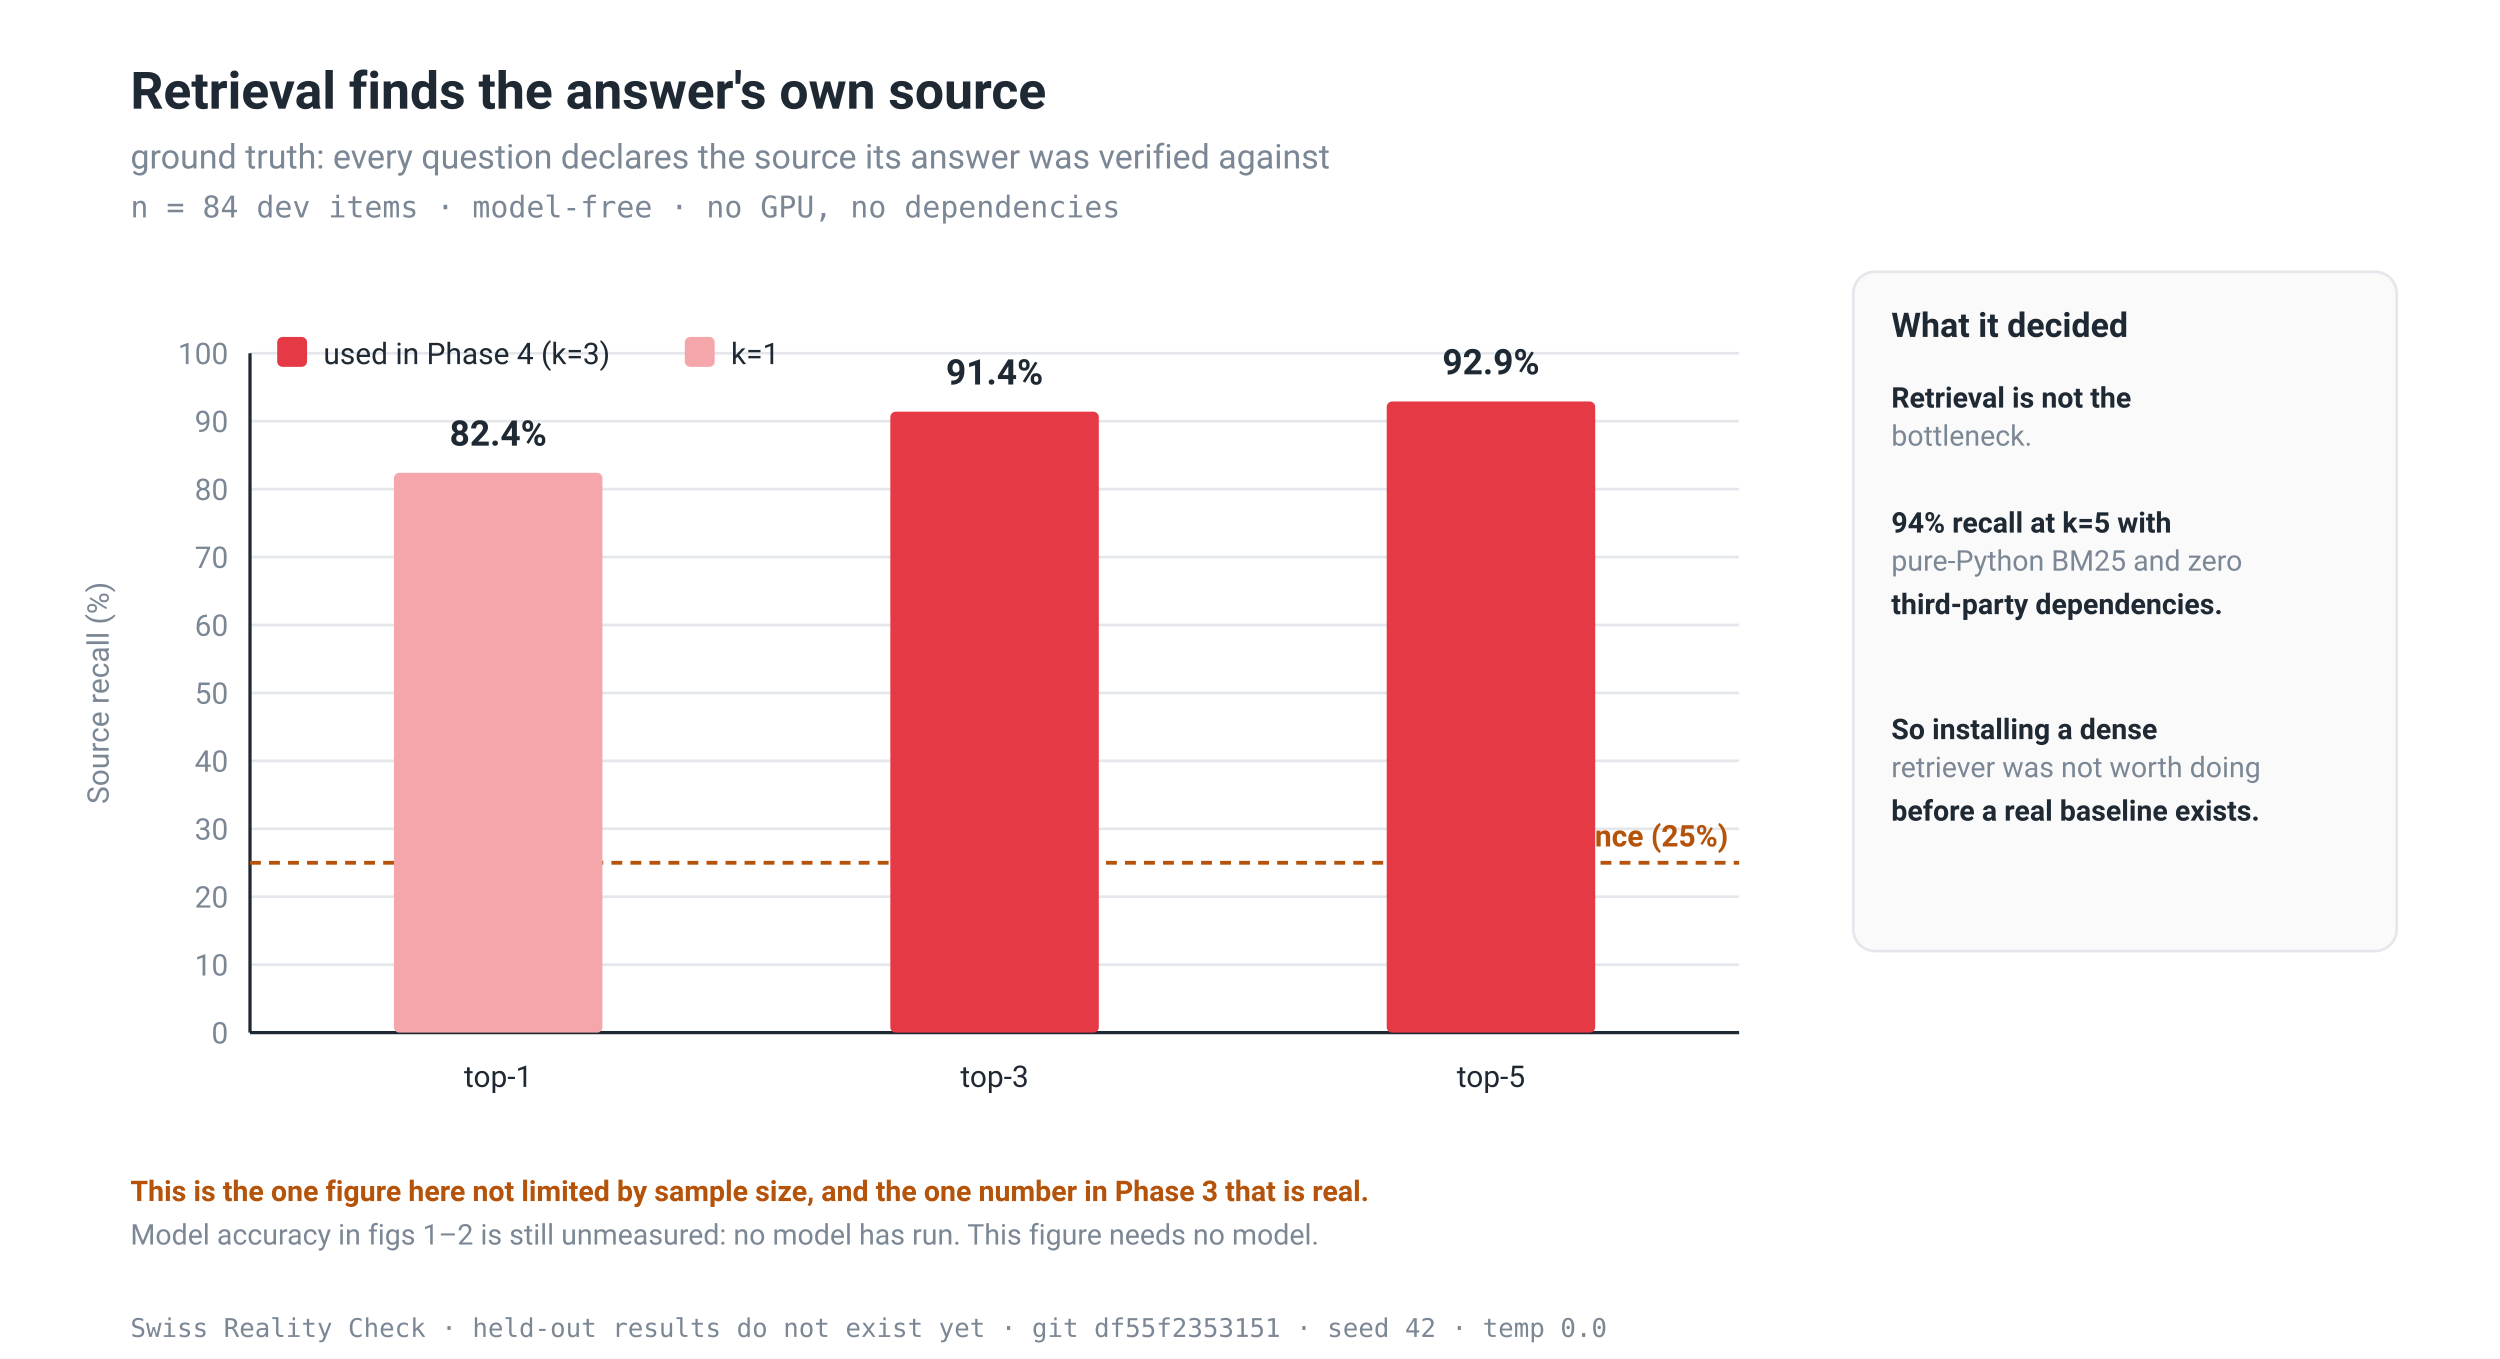
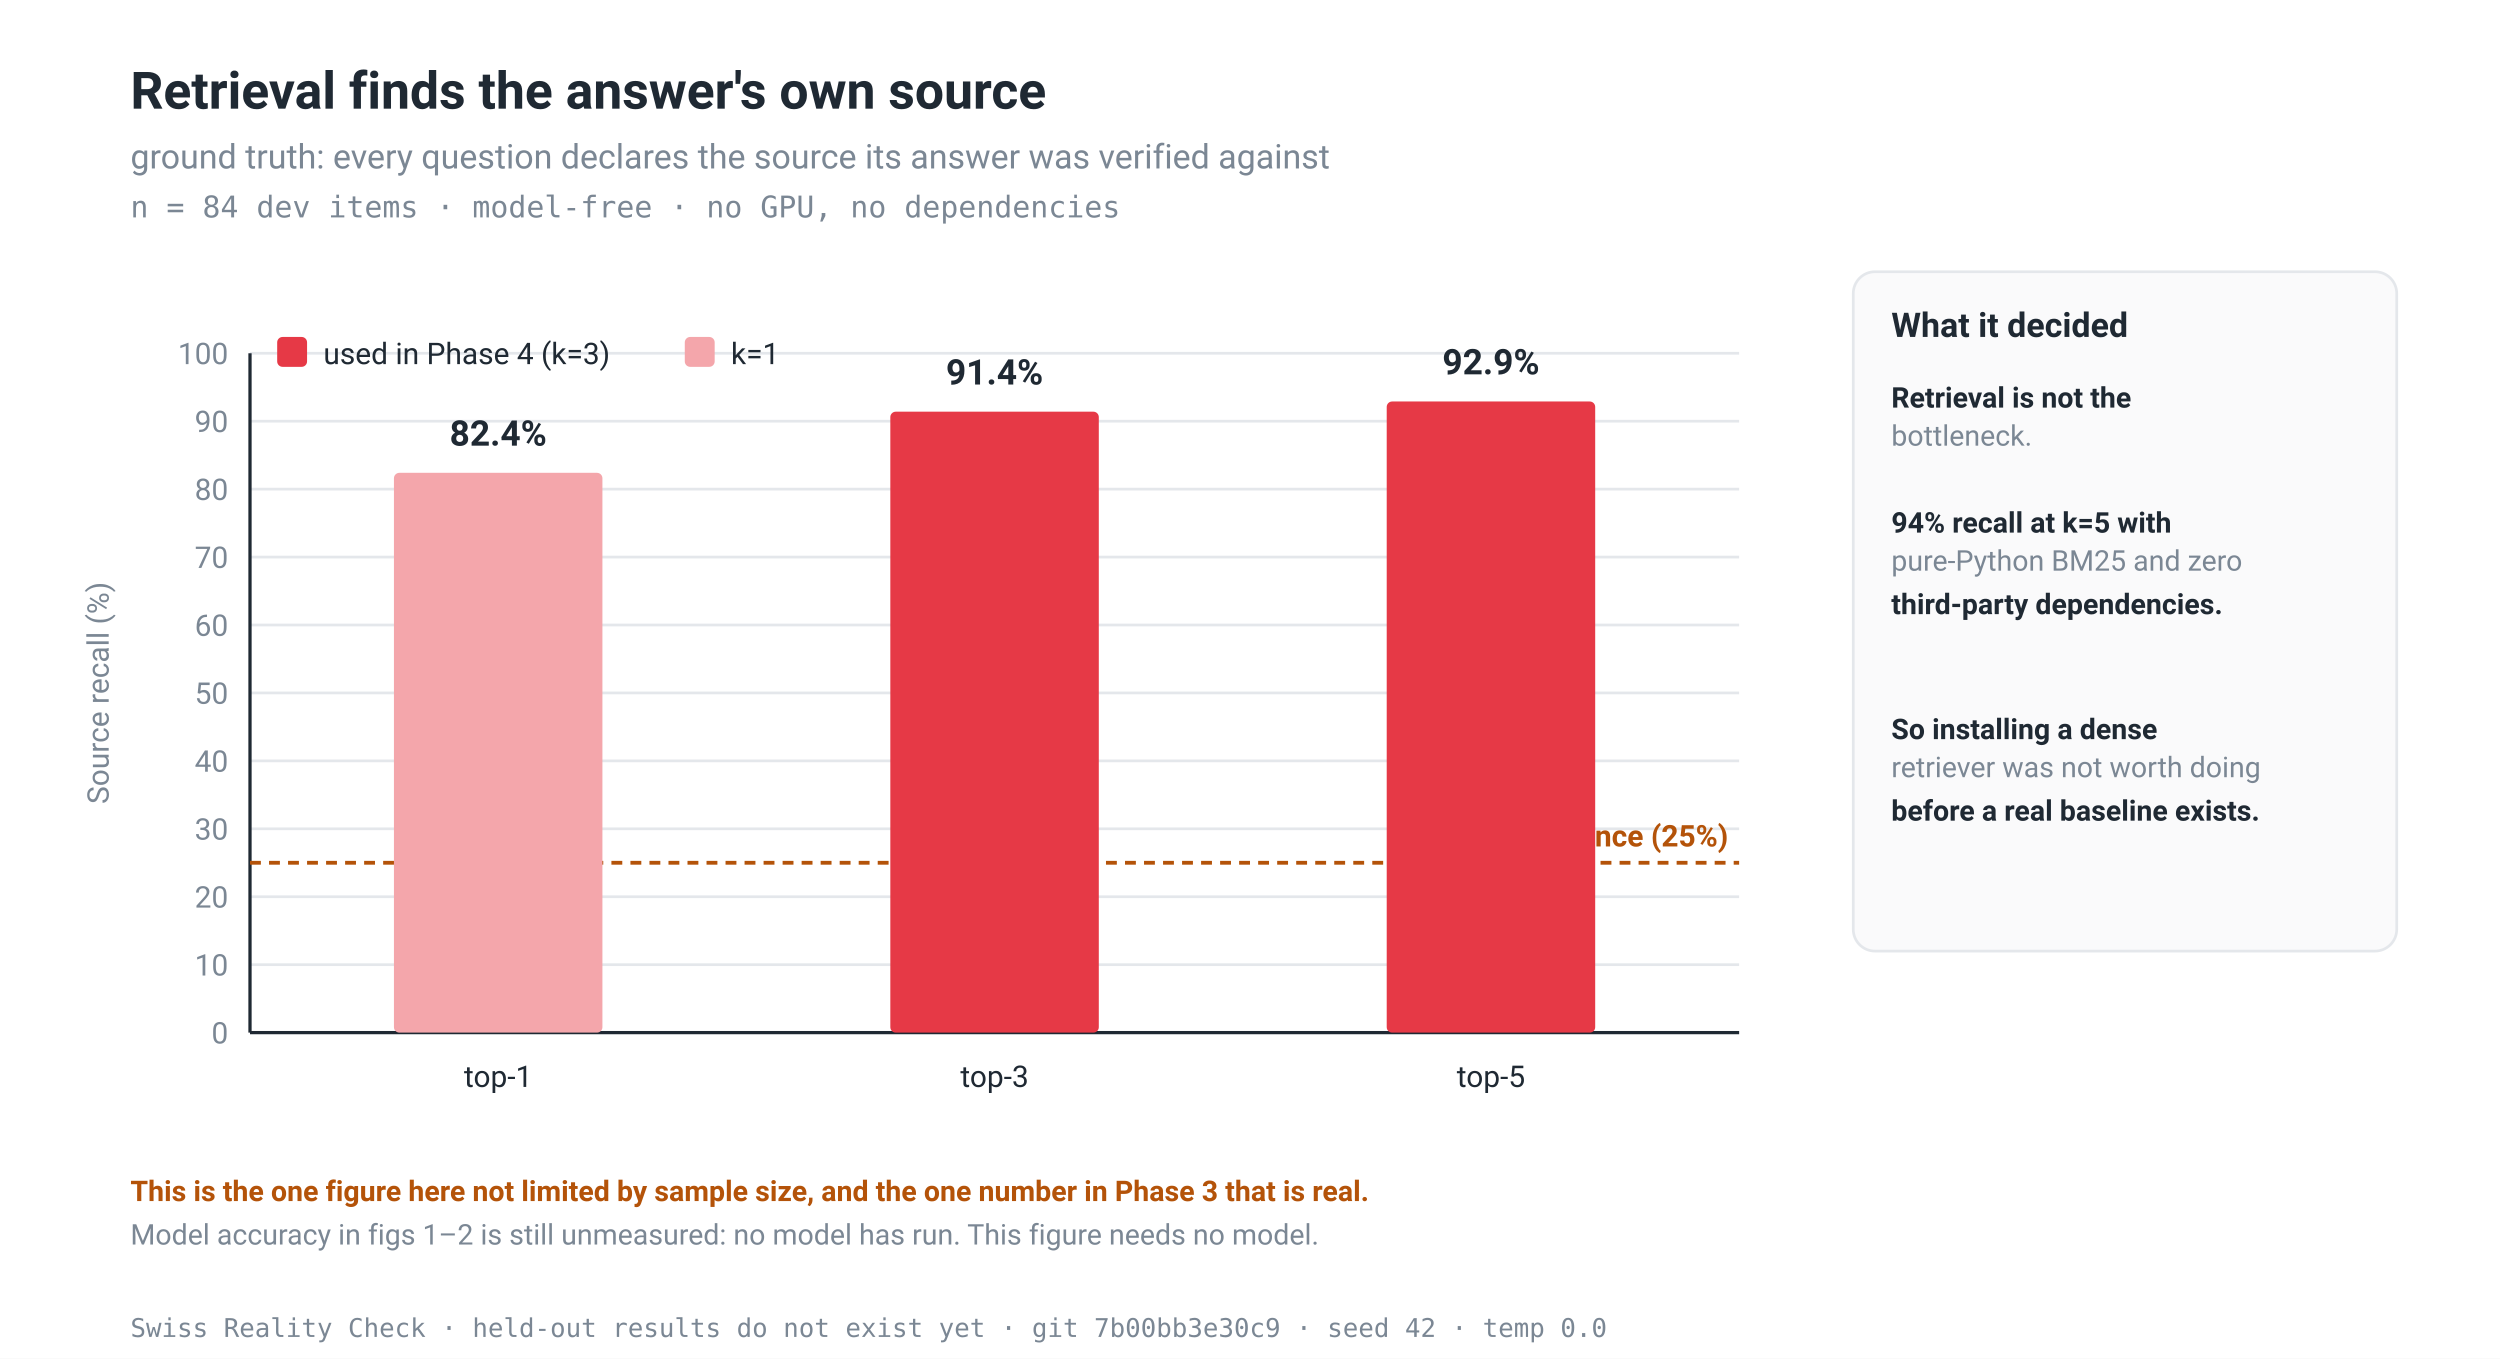
<svg xmlns="http://www.w3.org/2000/svg" width="920" height="500" viewBox="0 0 920 500" role="img" aria-labelledby="t" font-family="ui-sans-serif, -apple-system, 'Segoe UI', Roboto, 'Helvetica Neue', Arial, sans-serif">
  <rect width="920" height="500" fill="#FFFFFF" />
  <text x="48.00" y="40.00" font-family="ui-sans-serif, -apple-system, 'Segoe UI', Roboto, 'Helvetica Neue', Arial, sans-serif" font-size="19" fill="#1F2933" font-weight="bold" text-anchor="start" opacity="1.0" font-style="">Retrieval finds the answer's own source</text>
  <text x="48.00" y="62.00" font-family="ui-sans-serif, -apple-system, 'Segoe UI', Roboto, 'Helvetica Neue', Arial, sans-serif" font-size="12.5" fill="#7B8794" font-weight="normal" text-anchor="start" opacity="1.0" font-style="">ground truth: every question declares the source its answer was verified against</text>
  <text x="48.00" y="80.00" font-family="ui-monospace, SFMono-Regular, Menlo, Consolas, monospace" font-size="11" fill="#7B8794" font-weight="normal" text-anchor="start" opacity="1.0" font-style="">n = 84 dev items · model-free · no GPU, no dependencies</text>
  <line x1="92.00" y1="380.00" x2="640.00" y2="380.00" stroke="#E4E7EB" stroke-width="1" stroke-linecap="butt" />
  <text x="84.00" y="384.00" font-family="ui-sans-serif, -apple-system, 'Segoe UI', Roboto, 'Helvetica Neue', Arial, sans-serif" font-size="11" fill="#7B8794" font-weight="normal" text-anchor="end" opacity="1.0" font-style="">0</text>
  <line x1="92.00" y1="355.00" x2="640.00" y2="355.00" stroke="#E4E7EB" stroke-width="1" stroke-linecap="butt" />
  <text x="84.00" y="359.00" font-family="ui-sans-serif, -apple-system, 'Segoe UI', Roboto, 'Helvetica Neue', Arial, sans-serif" font-size="11" fill="#7B8794" font-weight="normal" text-anchor="end" opacity="1.0" font-style="">10</text>
  <line x1="92.00" y1="330.00" x2="640.00" y2="330.00" stroke="#E4E7EB" stroke-width="1" stroke-linecap="butt" />
  <text x="84.00" y="334.00" font-family="ui-sans-serif, -apple-system, 'Segoe UI', Roboto, 'Helvetica Neue', Arial, sans-serif" font-size="11" fill="#7B8794" font-weight="normal" text-anchor="end" opacity="1.0" font-style="">20</text>
  <line x1="92.00" y1="305.00" x2="640.00" y2="305.00" stroke="#E4E7EB" stroke-width="1" stroke-linecap="butt" />
  <text x="84.00" y="309.00" font-family="ui-sans-serif, -apple-system, 'Segoe UI', Roboto, 'Helvetica Neue', Arial, sans-serif" font-size="11" fill="#7B8794" font-weight="normal" text-anchor="end" opacity="1.0" font-style="">30</text>
  <line x1="92.00" y1="280.00" x2="640.00" y2="280.00" stroke="#E4E7EB" stroke-width="1" stroke-linecap="butt" />
  <text x="84.00" y="284.00" font-family="ui-sans-serif, -apple-system, 'Segoe UI', Roboto, 'Helvetica Neue', Arial, sans-serif" font-size="11" fill="#7B8794" font-weight="normal" text-anchor="end" opacity="1.0" font-style="">40</text>
  <line x1="92.00" y1="255.00" x2="640.00" y2="255.00" stroke="#E4E7EB" stroke-width="1" stroke-linecap="butt" />
  <text x="84.00" y="259.00" font-family="ui-sans-serif, -apple-system, 'Segoe UI', Roboto, 'Helvetica Neue', Arial, sans-serif" font-size="11" fill="#7B8794" font-weight="normal" text-anchor="end" opacity="1.0" font-style="">50</text>
  <line x1="92.00" y1="230.00" x2="640.00" y2="230.00" stroke="#E4E7EB" stroke-width="1" stroke-linecap="butt" />
  <text x="84.00" y="234.00" font-family="ui-sans-serif, -apple-system, 'Segoe UI', Roboto, 'Helvetica Neue', Arial, sans-serif" font-size="11" fill="#7B8794" font-weight="normal" text-anchor="end" opacity="1.0" font-style="">60</text>
  <line x1="92.00" y1="205.00" x2="640.00" y2="205.00" stroke="#E4E7EB" stroke-width="1" stroke-linecap="butt" />
  <text x="84.00" y="209.00" font-family="ui-sans-serif, -apple-system, 'Segoe UI', Roboto, 'Helvetica Neue', Arial, sans-serif" font-size="11" fill="#7B8794" font-weight="normal" text-anchor="end" opacity="1.0" font-style="">70</text>
  <line x1="92.00" y1="180.00" x2="640.00" y2="180.00" stroke="#E4E7EB" stroke-width="1" stroke-linecap="butt" />
  <text x="84.00" y="184.00" font-family="ui-sans-serif, -apple-system, 'Segoe UI', Roboto, 'Helvetica Neue', Arial, sans-serif" font-size="11" fill="#7B8794" font-weight="normal" text-anchor="end" opacity="1.0" font-style="">80</text>
  <line x1="92.00" y1="155.00" x2="640.00" y2="155.00" stroke="#E4E7EB" stroke-width="1" stroke-linecap="butt" />
  <text x="84.00" y="159.00" font-family="ui-sans-serif, -apple-system, 'Segoe UI', Roboto, 'Helvetica Neue', Arial, sans-serif" font-size="11" fill="#7B8794" font-weight="normal" text-anchor="end" opacity="1.0" font-style="">90</text>
  <line x1="92.00" y1="130.00" x2="640.00" y2="130.00" stroke="#E4E7EB" stroke-width="1" stroke-linecap="butt" />
  <text x="84.00" y="134.00" font-family="ui-sans-serif, -apple-system, 'Segoe UI', Roboto, 'Helvetica Neue', Arial, sans-serif" font-size="11" fill="#7B8794" font-weight="normal" text-anchor="end" opacity="1.0" font-style="">100</text>
  <line x1="92.00" y1="130.00" x2="92.00" y2="380.00" stroke="#1F2933" stroke-width="1.2" stroke-linecap="butt" />
  <line x1="92.00" y1="380.00" x2="640.00" y2="380.00" stroke="#1F2933" stroke-width="1.2" stroke-linecap="butt" />
  <text x="40.00" y="255.00" font-family="ui-sans-serif, -apple-system, 'Segoe UI', Roboto, 'Helvetica Neue', Arial, sans-serif" font-size="11" fill="#7B8794" font-weight="normal" text-anchor="middle" transform="rotate(-90 40.00 255.00)">Source recall (%)</text>
  <line x1="92.00" y1="317.50" x2="640.00" y2="317.50" stroke="#B45309" stroke-width="1.4" stroke-linecap="butt" stroke-dasharray="4 3" />
  <text x="636.00" y="311.50" font-family="ui-sans-serif, -apple-system, 'Segoe UI', Roboto, 'Helvetica Neue', Arial, sans-serif" font-size="11" fill="#B45309" font-weight="bold" text-anchor="end" opacity="1.0" font-style="">chance (25%)</text>
  <rect x="144.97" y="174.00" width="76.72" height="206.00" rx="2" fill="#F4A6AB" stroke="none" stroke-width="1.4" opacity="1.0" />
  <text x="183.33" y="164.00" font-family="ui-sans-serif, -apple-system, 'Segoe UI', Roboto, 'Helvetica Neue', Arial, sans-serif" font-size="13" fill="#1F2933" font-weight="bold" text-anchor="middle" opacity="1.0" font-style="">82.4%</text>
  <rect x="327.64" y="151.50" width="76.72" height="228.50" rx="2" fill="#E63946" stroke="none" stroke-width="1.4" opacity="1.0" />
  <text x="366.00" y="141.50" font-family="ui-sans-serif, -apple-system, 'Segoe UI', Roboto, 'Helvetica Neue', Arial, sans-serif" font-size="13" fill="#1F2933" font-weight="bold" text-anchor="middle" opacity="1.0" font-style="">91.4%</text>
  <rect x="510.31" y="147.75" width="76.72" height="232.25" rx="2" fill="#E63946" stroke="none" stroke-width="1.4" opacity="1.0" />
  <text x="548.67" y="137.75" font-family="ui-sans-serif, -apple-system, 'Segoe UI', Roboto, 'Helvetica Neue', Arial, sans-serif" font-size="13" fill="#1F2933" font-weight="bold" text-anchor="middle" opacity="1.0" font-style="">92.9%</text>
  <text x="183.33" y="400.00" font-family="ui-sans-serif, -apple-system, 'Segoe UI', Roboto, 'Helvetica Neue', Arial, sans-serif" font-size="11" fill="#1F2933" font-weight="normal" text-anchor="middle" opacity="1.0" font-style="">top-1</text>
  <text x="366.00" y="400.00" font-family="ui-sans-serif, -apple-system, 'Segoe UI', Roboto, 'Helvetica Neue', Arial, sans-serif" font-size="11" fill="#1F2933" font-weight="normal" text-anchor="middle" opacity="1.0" font-style="">top-3</text>
  <text x="548.67" y="400.00" font-family="ui-sans-serif, -apple-system, 'Segoe UI', Roboto, 'Helvetica Neue', Arial, sans-serif" font-size="11" fill="#1F2933" font-weight="normal" text-anchor="middle" opacity="1.0" font-style="">top-5</text>
  <rect x="102.00" y="124.00" width="11.00" height="11.00" rx="2" fill="#E63946" stroke="none" stroke-width="1" opacity="1.0" />
  <text x="119.00" y="134.00" font-family="ui-sans-serif, -apple-system, 'Segoe UI', Roboto, 'Helvetica Neue', Arial, sans-serif" font-size="11" fill="#1F2933" font-weight="normal" text-anchor="start" opacity="1.0" font-style="">used in Phase 4 (k=3)</text>
  <rect x="252.00" y="124.00" width="11.00" height="11.00" rx="2" fill="#F4A6AB" stroke="none" stroke-width="1" opacity="1.0" />
  <text x="269.00" y="134.00" font-family="ui-sans-serif, -apple-system, 'Segoe UI', Roboto, 'Helvetica Neue', Arial, sans-serif" font-size="11" fill="#1F2933" font-weight="normal" text-anchor="start" opacity="1.0" font-style="">k=1</text>
  <rect x="682.00" y="100.00" width="200.00" height="250.00" rx="8" fill="#FAFAFB" stroke="#E4E7EB" stroke-width="1" opacity="1.0" />
  <text x="696.00" y="124.00" font-family="ui-sans-serif, -apple-system, 'Segoe UI', Roboto, 'Helvetica Neue', Arial, sans-serif" font-size="12.5" fill="#1F2933" font-weight="bold" text-anchor="start" opacity="1.0" font-style="">What it decided</text>
  <text x="696.00" y="150.00" font-family="ui-sans-serif, -apple-system, 'Segoe UI', Roboto, 'Helvetica Neue', Arial, sans-serif" font-size="10.5" fill="#1F2933" font-weight="bold" text-anchor="start" opacity="1.0" font-style="">Retrieval is not the</text>
  <text x="696.00" y="164.00" font-family="ui-sans-serif, -apple-system, 'Segoe UI', Roboto, 'Helvetica Neue', Arial, sans-serif" font-size="10.5" fill="#7B8794" font-weight="normal" text-anchor="start" opacity="1.0" font-style="">bottleneck.</text>
  <text x="696.00" y="196.00" font-family="ui-sans-serif, -apple-system, 'Segoe UI', Roboto, 'Helvetica Neue', Arial, sans-serif" font-size="10.5" fill="#1F2933" font-weight="bold" text-anchor="start" opacity="1.0" font-style="">94% recall at k=5 with</text>
  <text x="696.00" y="210.00" font-family="ui-sans-serif, -apple-system, 'Segoe UI', Roboto, 'Helvetica Neue', Arial, sans-serif" font-size="10.5" fill="#7B8794" font-weight="normal" text-anchor="start" opacity="1.0" font-style="">pure-Python BM25 and zero</text>
  <text x="696.00" y="226.00" font-family="ui-sans-serif, -apple-system, 'Segoe UI', Roboto, 'Helvetica Neue', Arial, sans-serif" font-size="10.5" fill="#1F2933" font-weight="bold" text-anchor="start" opacity="1.0" font-style="">third-party dependencies.</text>
  <text x="696.00" y="272.00" font-family="ui-sans-serif, -apple-system, 'Segoe UI', Roboto, 'Helvetica Neue', Arial, sans-serif" font-size="10.5" fill="#1F2933" font-weight="bold" text-anchor="start" opacity="1.0" font-style="">So installing a dense</text>
  <text x="696.00" y="286.00" font-family="ui-sans-serif, -apple-system, 'Segoe UI', Roboto, 'Helvetica Neue', Arial, sans-serif" font-size="10.5" fill="#7B8794" font-weight="normal" text-anchor="start" opacity="1.0" font-style="">retriever was not worth doing</text>
  <text x="696.00" y="302.00" font-family="ui-sans-serif, -apple-system, 'Segoe UI', Roboto, 'Helvetica Neue', Arial, sans-serif" font-size="10.5" fill="#1F2933" font-weight="bold" text-anchor="start" opacity="1.0" font-style="">before a real baseline exists.</text>
  <text x="48.00" y="442.00" font-family="ui-sans-serif, -apple-system, 'Segoe UI', Roboto, 'Helvetica Neue', Arial, sans-serif" font-size="10.5" fill="#B45309" font-weight="bold" text-anchor="start" opacity="1.0" font-style="">This is the one figure here not limited by sample size, and the one number in Phase 3 that is real.</text>
  <text x="48.00" y="458.00" font-family="ui-sans-serif, -apple-system, 'Segoe UI', Roboto, 'Helvetica Neue', Arial, sans-serif" font-size="10.5" fill="#7B8794" font-weight="normal" text-anchor="start" opacity="1.0" font-style="">Model accuracy in figs 1–2 is still unmeasured: no model has run. This figure needs no model.</text>
-   <text x="48.00" y="492.00" font-family="ui-monospace, SFMono-Regular, Menlo, Consolas, monospace" font-size="9.5" fill="#7B8794" font-weight="normal" text-anchor="start" opacity="1.0" font-style="">Swiss Reality Check · held-out results do not exist yet · git df55f2353151 · seed 42 · temp 0.0</text>
+   <text x="48.00" y="492.00" font-family="ui-monospace, SFMono-Regular, Menlo, Consolas, monospace" font-size="9.5" fill="#7B8794" font-weight="normal" text-anchor="start" opacity="1.0" font-style="">Swiss Reality Check · held-out results do not exist yet · git 7b00bb3e30c9 · seed 42 · temp 0.0</text>
</svg>
